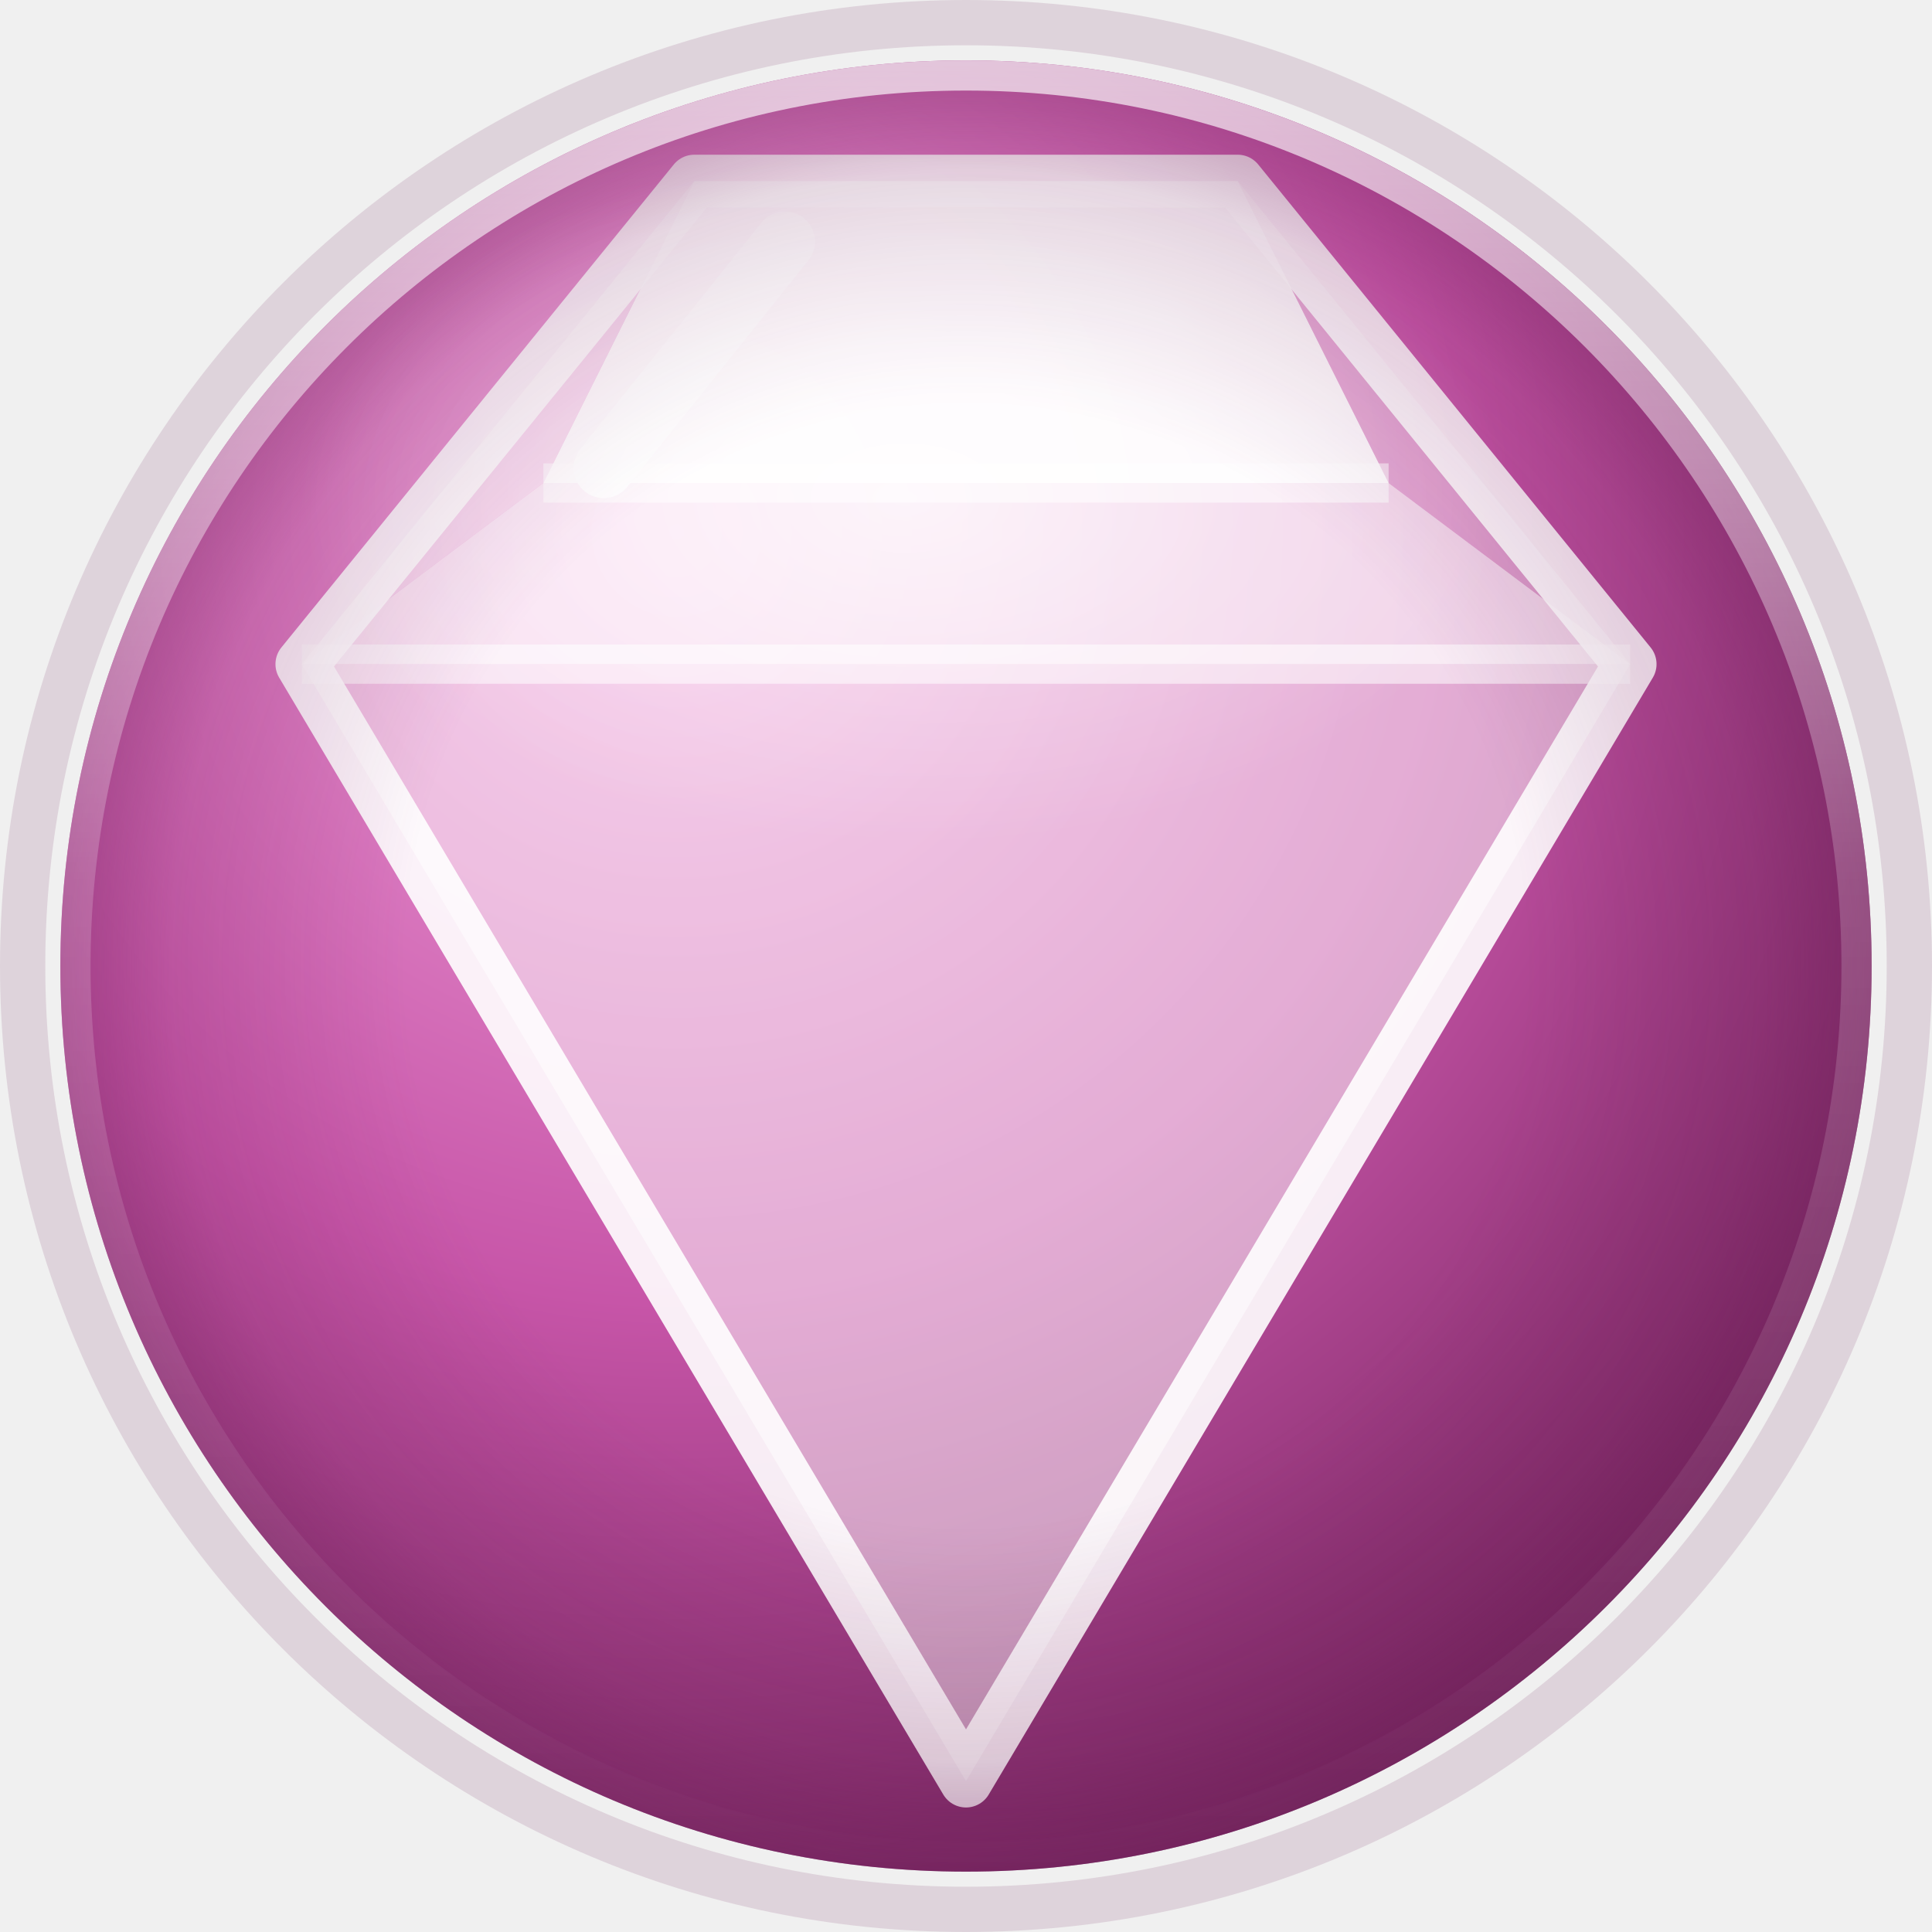
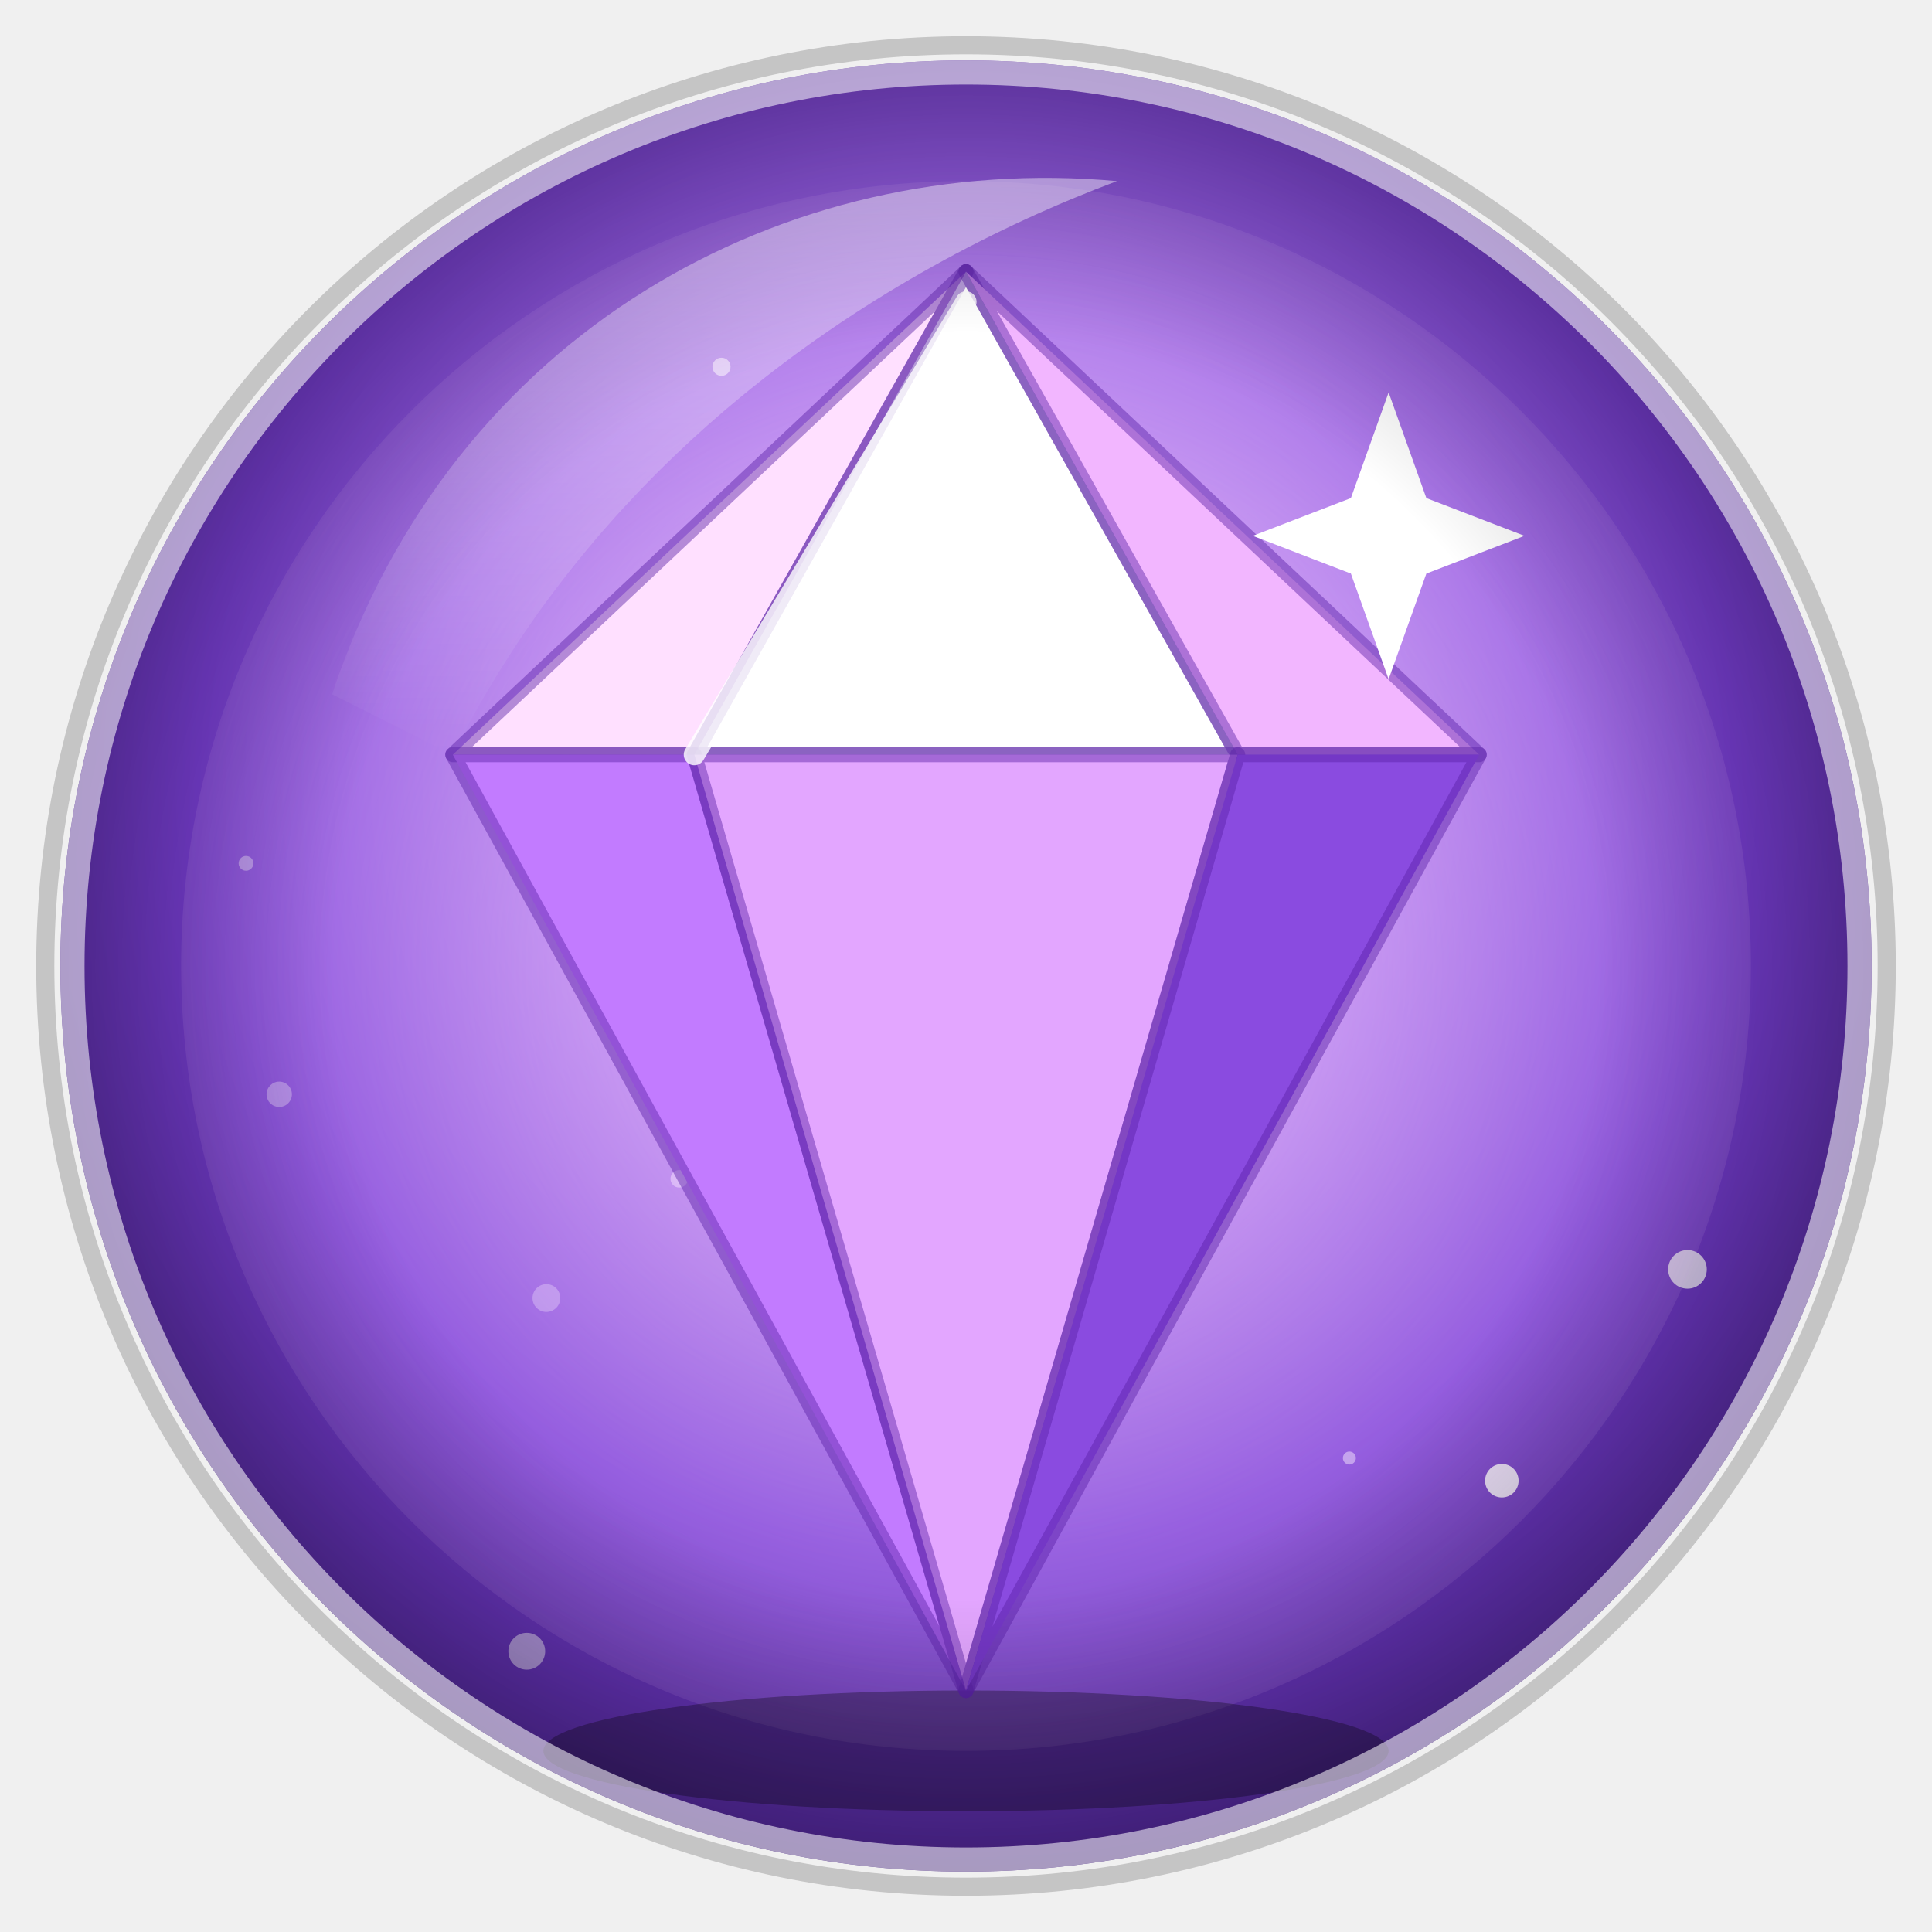
- <svg xmlns="http://www.w3.org/2000/svg" width="128" height="128" viewBox="0 0 128 128" fill="none">
+ <svg xmlns="http://www.w3.org/2000/svg" viewBox="0 0 128 128" fill="none">
  <defs>
-     <radialGradient id="acrystalb" cx="34%" cy="26%" r="82%">
-       <stop offset="0" stop-color="#F0A2DA" stop-opacity="1" />
-       <stop offset="0.52" stop-color="#C755A8" stop-opacity="1" />
-       <stop offset="1" stop-color="#6E2058" stop-opacity="1" />
+     <radialGradient id="csbg" cx=".5" cy=".4" r=".85">
+       <stop offset="0" stop-color="#E2B8FF" />
+       <stop offset=".5" stop-color="#7A3FD6" />
+       <stop offset="1" stop-color="#200A52" />
    </radialGradient>
-     <radialGradient id="acrystals" cx="50%" cy="50%" r="50%">
-       <stop offset="0.62" stop-color="#6E2058" stop-opacity="0" />
-       <stop offset="0.88" stop-color="#6E2058" stop-opacity="0.18" />
-       <stop offset="1" stop-color="#6E2058" stop-opacity="0.42" />
+     <radialGradient id="csglow" cx=".5" cy=".5" r=".6">
+       <stop offset="0" stop-color="#F2C8FFAA" />
+       <stop offset="1" stop-color="#F2C8FF00" />
    </radialGradient>
-     <radialGradient id="acrystalg" cx="50%" cy="50%" r="50%">
-       <stop offset="0" stop-color="#FFFFFF" stop-opacity="0.62" />
-       <stop offset="0.55" stop-color="#FFFFFF" stop-opacity="0.2" />
-       <stop offset="1" stop-color="#FFFFFF" stop-opacity="0" />
+     <clipPath id="csclip">
+       <circle cx="64" cy="64" r="60" />
+     </clipPath>
+     <linearGradient id="csgloss" x1="0" y1="0" x2="0" y2="1">
+       <stop offset="0" stop-color="#fff" stop-opacity=".42" />
+       <stop offset="1" stop-color="#fff" stop-opacity="0" />
+     </linearGradient>
+     <radialGradient id="csvig" cx=".5" cy=".5" r=".5">
+       <stop offset=".7" stop-color="#000" stop-opacity="0" />
+       <stop offset="1" stop-color="#000" stop-opacity=".28" />
    </radialGradient>
-     <linearGradient id="acrystalr" x1="0%" y1="0%" x2="0%" y2="100%">
-       <stop offset="0" stop-color="#FFFFFF" stop-opacity="0.9" />
-       <stop offset="0.45" stop-color="#FFFFFF" stop-opacity="0.25" />
-       <stop offset="1" stop-color="#FFFFFF" stop-opacity="0" />
-     </linearGradient>
  </defs>
-   <circle cx="64" cy="64" r="60" fill="url(#acrystalb)" />
-   <g>
-     <path d="M46 12 H82 L108 44 L64 118 L20 44 Z" fill="#FFFFFF" fill-opacity=".16" />
-     <polygon class="cr-facet" style="--i:0" points="46,12 82,12 92,32 36,32" fill="#FFFFFF" fill-opacity="0.95" />
-     <polygon class="cr-facet" style="--i:1" points="46,12 36,32 20,44" fill="#FFFFFF" fill-opacity="0.55" />
-     <polygon class="cr-facet" style="--i:2" points="82,12 92,32 108,44" fill="#FFFFFF" fill-opacity="0.32" />
-     <polygon class="cr-facet" style="--i:3" points="36,32 92,32 108,44 20,44" fill="#FFFFFF" fill-opacity="0.7" />
-     <polygon class="cr-facet" style="--i:4" points="20,44 108,44 64,118" fill="#FFFFFF" fill-opacity="0.42" />
-     <path d="M46 12 H82 L108 44 L64 118 L20 44 Z" fill="none" stroke="#FFFFFF" stroke-opacity=".9" stroke-width="3.5" stroke-linejoin="round" />
-     <path d="M36 32 H92 M20 44 H108" stroke="#FFFFFF" stroke-opacity=".55" stroke-width="2.6" />
-     <path class="cr-shine" d="M52 16 L40 31" stroke="#FFFFFF" stroke-width="4" stroke-opacity=".9" stroke-linecap="round" fill="none" />
+   <circle cx="64" cy="64" r="60" fill="url(#csbg)" />
+   <g clip-path="url(#csclip)">
+     <circle cx="111.8" cy="84.1" r="1.28" fill="#fff" opacity="0.75" />
+     <circle cx="49.6" cy="64.5" r="0.49" fill="#fff" opacity="0.88" />
+     <circle cx="45.0" cy="78.1" r="0.58" fill="#fff" opacity="0.46" />
+     <circle cx="47.8" cy="24.3" r="0.60" fill="#fff" opacity="0.57" />
+     <circle cx="79.8" cy="74.5" r="1.13" fill="#fff" opacity="0.46" />
+     <circle cx="61.6" cy="34.1" r="1.04" fill="#fff" opacity="0.55" />
+     <circle cx="11.1" cy="119.0" r="1.05" fill="#fff" opacity="0.47" />
+     <circle cx="34.9" cy="109.4" r="1.22" fill="#fff" opacity="0.47" />
+     <circle cx="99.3" cy="113.2" r="0.45" fill="#fff" opacity="0.75" />
+     <circle cx="89.4" cy="96.6" r="0.43" fill="#fff" opacity="0.46" />
+     <circle cx="36.2" cy="86.0" r="0.92" fill="#fff" opacity="0.31" />
+     <circle cx="18.5" cy="72.5" r="0.84" fill="#fff" opacity="0.34" />
+     <circle cx="16.3" cy="57.2" r="0.49" fill="#fff" opacity="0.39" />
+     <circle cx="99.5" cy="98.1" r="1.11" fill="#fff" opacity="0.86" />
+     <circle cx="64" cy="64" r="52" fill="url(#csglow)" />
+     <ellipse cx="64" cy="116" rx="28" ry="4" fill="#000" opacity=".3" />
+     <path class="cr-facet" style="--i:0" d="M64.0 18.0 L46.0 50.0 L30.0 50.0 Z" fill="#FFE0FF" stroke="#5A1FA8" stroke-opacity=".45" stroke-width="1" stroke-linejoin="round" />
+     <path class="cr-facet" style="--i:1" d="M64.0 18.0 L82.0 50.0 L46.0 50.0 Z" fill="#FFFFFF" stroke="#5A1FA8" stroke-opacity=".45" stroke-width="1" stroke-linejoin="round" />
+     <path class="cr-facet" style="--i:2" d="M64.0 18.0 L98.0 50.0 L82.0 50.0 Z" fill="#F2B6FF" stroke="#5A1FA8" stroke-opacity=".45" stroke-width="1" stroke-linejoin="round" />
+     <path class="cr-facet" style="--i:3" d="M30.0 50.0 L46.0 50.0 L64.0 112.0 Z" fill="#C27BFF" stroke="#5A1FA8" stroke-opacity=".45" stroke-width="1" stroke-linejoin="round" />
+     <path class="cr-facet" style="--i:4" d="M46.0 50.0 L82.0 50.0 L64.0 112.0 Z" fill="#E3A6FF" stroke="#5A1FA8" stroke-opacity=".45" stroke-width="1" stroke-linejoin="round" />
+     <path style="--i:5" d="M82.0 50.0 L98.0 50.0 L64.0 112.0 Z" fill="#8A4BE0" stroke="#5A1FA8" stroke-opacity=".45" stroke-width="1" stroke-linejoin="round" />
+     <g class="cr-shine">
+       <path d="M92 26 L94.5 33 L101 35.5 L94.5 38 L92 45 L89.5 38 L83 35.5 L89.5 33 Z" fill="#fff" />
+     </g>
+     <path d="M46 50 L64 20" stroke="#fff" stroke-opacity=".8" stroke-width="1.4" stroke-linecap="round" />
+     <circle cx="64" cy="64" r="60" fill="url(#csvig)" />
  </g>
-   <circle cx="64" cy="64" r="60" fill="url(#acrystals)" />
-   <ellipse cx="60" cy="33" rx="40" ry="23" fill="url(#acrystalg)" />
-   <circle cx="64" cy="64" r="59" stroke="url(#acrystalr)" stroke-width="2" opacity="0.75" />
-   <circle cx="64" cy="64" r="62.5" stroke="#6E2058" stroke-opacity="0.14" stroke-width="3" />
+   <path d="M22 46 C30 22 52 10 74 12 C58 18 40 30 30 50 Z" fill="url(#csgloss)" />
+   <circle cx="64" cy="64" r="59.2" fill="none" stroke="#fff" stroke-opacity=".55" stroke-width="1.6" />
+   <circle cx="64" cy="64" r="61" fill="none" stroke="#000" stroke-opacity=".18" stroke-width="1.2" />
</svg>
